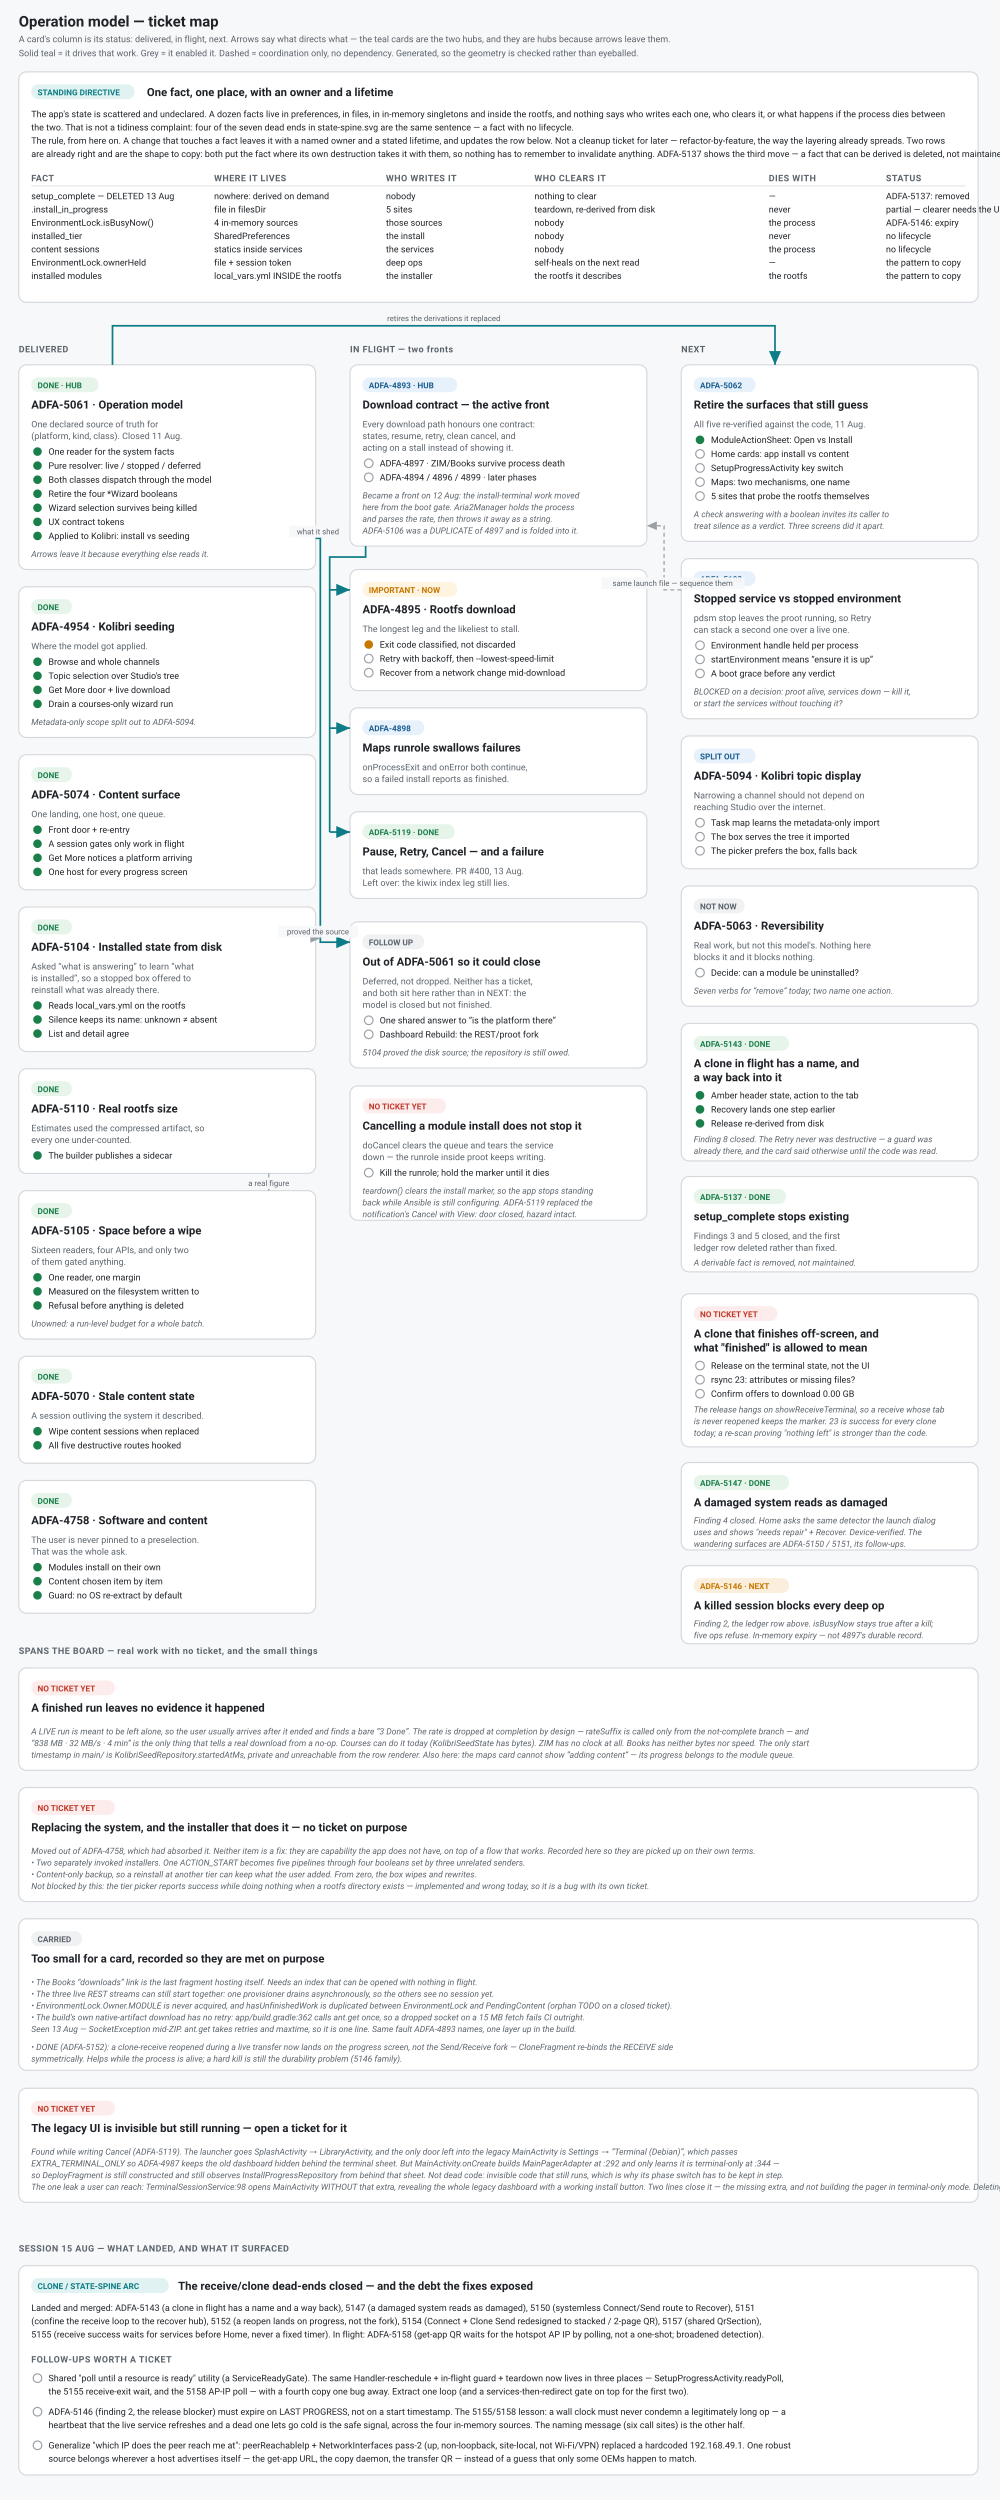
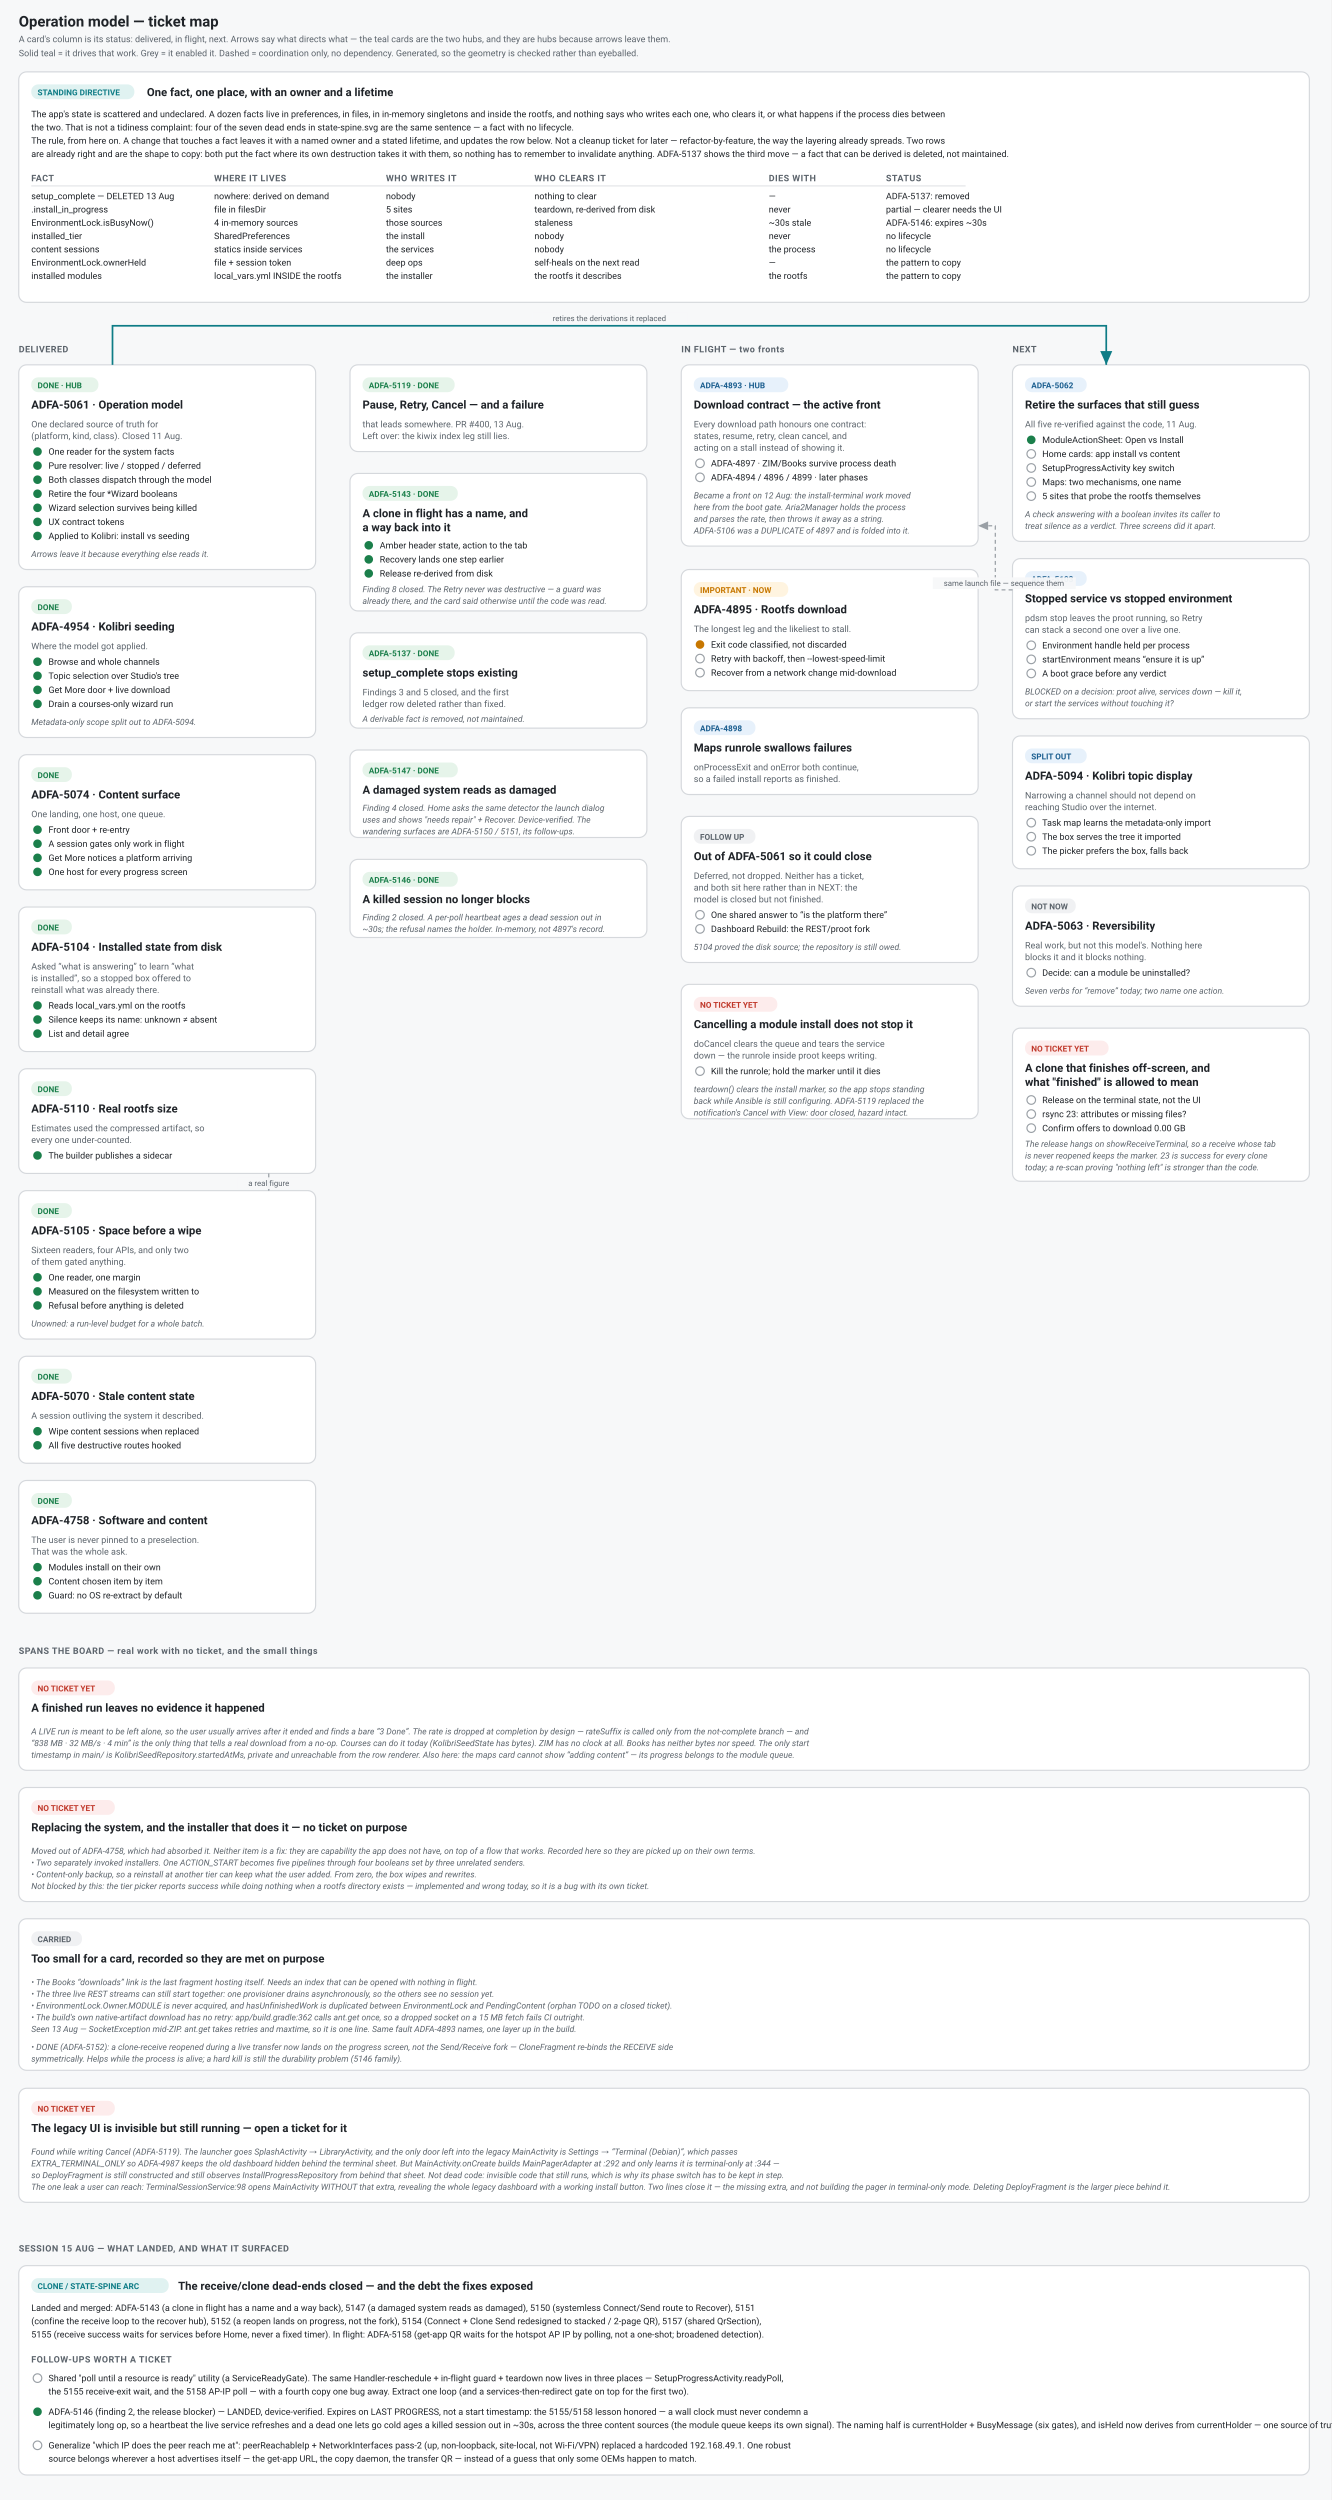
- <svg xmlns="http://www.w3.org/2000/svg" viewBox="0 0 1280 3200" width="1280" height="3200" font-family="Segoe UI, Roboto, Helvetica, Arial, sans-serif">
+ <svg xmlns="http://www.w3.org/2000/svg" viewBox="0 0 1704 3200" width="1704" height="3200" font-family="Segoe UI, Roboto, Helvetica, Arial, sans-serif">
  <style>
  .bg    { fill: #F7F8F9; }
  .card  { fill: #FFFFFF; stroke: #D5D8DC; stroke-width: 1.5; rx: 10; }
  .h1    { font-size: 19px; font-weight: 700; fill: #1F2328; }
  .h2    { font-size: 14.5px; font-weight: 700; fill: #1F2328; }
  .h3    { font-size: 11.5px; font-weight: 700; fill: #5B636B; letter-spacing: .05em; }
  .sub   { font-size: 11.5px; fill: #5B636B; }
  .item  { font-size: 11.5px; fill: #1F2328; }
  .note  { font-size: 11px; fill: #5B636B; font-style: italic; }
  .lnklbl{ font-size: 10px; fill: #5B636B; }
  .lnk    { stroke: #9AA0A6; stroke-width: 1.6; fill: none; }
  .lnk-hi { stroke: #0E7C86; stroke-width: 2.2; fill: none; }
  .lnk-dash { stroke: #9AA0A6; stroke-width: 1.6; fill: none; stroke-dasharray: 5 4; }
  .s-done { fill: #1B7F4B; stroke: none; }
  .s-doing{ fill: #C77700; stroke: none; }
  .s-todo { fill: #FFFFFF; stroke: #9AA0A6; stroke-width: 1.5; }
  .chip   { rx: 9; }
  .chiptx { font-size: 10.5px; font-weight: 700; }
</style>
  <defs>
    <marker id="a" markerWidth="9" markerHeight="9" refX="8" refY="4.5" orient="auto">
      <path d="M0,1 L8,4.5 L0,8 Z" fill="#9AA0A6" />
    </marker>
    <marker id="ahi" markerWidth="9" markerHeight="9" refX="8" refY="4.5" orient="auto">
      <path d="M0,1 L8,4.5 L0,8 Z" fill="#0E7C86" />
    </marker>
  </defs>
-   <rect class="bg" x="0" y="0" width="1280" height="3200" />
+   <rect class="bg" x="0" y="0" width="1704" height="3200" />
  <text class="h1" x="24" y="34">Operation model — ticket map</text>
  <text class="sub" x="24" y="54">A card's column is its status: delivered, in flight, next. Arrows say what directs what — the teal cards are the two hubs, and they are hubs because arrows leave them.</text>
  <text class="sub" x="24" y="72">Solid teal = it drives that work. Grey = it enabled it. Dashed = coordination only, no dependency. Generated, so the geometry is checked rather than eyeballed.</text>
-   <rect class="card" x="24" y="92" width="1228" height="295" stroke="#0E7C86" stroke-width="3" />
+   <rect class="card" x="24" y="92" width="1652" height="295" stroke="#0E7C86" stroke-width="3" />
  <rect class="chip" x="40" y="108" width="132" height="19" fill="#E0F2F1" stroke="none" />
  <text class="chiptx" x="48" y="122" fill="#0E7C86">STANDING DIRECTIVE</text>
  <text class="h2" x="188" y="123">One fact, one place, with an owner and a lifetime</text>
  <text class="item" x="40" y="150">The app's state is scattered and undeclared. A dozen facts live in preferences, in files, in in-memory singletons and inside the rootfs, and nothing says who writes each one, who clears it, or what happens if the process dies between</text>
  <text class="item" x="40" y="167">the two. That is not a tidiness complaint: four of the seven dead ends in state-spine.svg are the same sentence — a fact with no lifecycle.</text>
  <text class="item" x="40" y="184">The rule, from here on. A change that touches a fact leaves it with a named owner and a stated lifetime, and updates the row below. Not a cleanup ticket for later — refactor-by-feature, the way the layering already spreads. Two rows</text>
  <text class="item" x="40" y="201">are already right and are the shape to copy: both put the fact where its own destruction takes it with them, so nothing has to remember to invalidate anything. ADFA-5137 shows the third move — a fact that can be derived is deleted, not maintained.</text>
  <text class="h3" x="40" y="232">FACT</text>
  <text class="h3" x="274" y="232">WHERE IT LIVES</text>
  <text class="h3" x="494" y="232">WHO WRITES IT</text>
  <text class="h3" x="684" y="232">WHO CLEARS IT</text>
  <text class="h3" x="984" y="232">DIES WITH</text>
  <text class="h3" x="1134" y="232">STATUS</text>
  <line x1="40" y1="238" x2="1236" y2="238" stroke="#D5D8DC" />
  <text class="item" x="40" y="255">setup_complete — DELETED 13 Aug</text>
  <text class="item" x="274" y="255">nowhere: derived on demand</text>
  <text class="item" x="494" y="255">nobody</text>
  <text class="item" x="684" y="255">nothing to clear</text>
  <text class="item" x="984" y="255">—</text>
  <text class="item" x="1134" y="255" fill="#1B7F4B">ADFA-5137: removed</text>
  <text class="item" x="40" y="272">.install_in_progress</text>
  <text class="item" x="274" y="272">file in filesDir</text>
  <text class="item" x="494" y="272">5 sites</text>
  <text class="item" x="684" y="272">teardown, re-derived from disk</text>
  <text class="item" x="984" y="272">never</text>
  <text class="item" x="1134" y="272" fill="#C77700">partial — clearer needs the UI</text>
  <text class="item" x="40" y="289">EnvironmentLock.isBusyNow()</text>
  <text class="item" x="274" y="289">4 in-memory sources</text>
  <text class="item" x="494" y="289">those sources</text>
-   <text class="item" x="684" y="289">nobody</text>
-   <text class="item" x="984" y="289">the process</text>
-   <text class="item" x="1134" y="289" fill="#C77700">ADFA-5146: expiry</text>
+   <text class="item" x="684" y="289">staleness</text>
+   <text class="item" x="984" y="289">~30s stale</text>
+   <text class="item" x="1134" y="289" fill="#1B7F4B">ADFA-5146: expires ~30s</text>
  <text class="item" x="40" y="306">installed_tier</text>
  <text class="item" x="274" y="306">SharedPreferences</text>
  <text class="item" x="494" y="306">the install</text>
  <text class="item" x="684" y="306">nobody</text>
  <text class="item" x="984" y="306">never</text>
  <text class="item" x="1134" y="306" fill="#C0392B">no lifecycle</text>
  <text class="item" x="40" y="323">content sessions</text>
  <text class="item" x="274" y="323">statics inside services</text>
  <text class="item" x="494" y="323">the services</text>
  <text class="item" x="684" y="323">nobody</text>
  <text class="item" x="984" y="323">the process</text>
  <text class="item" x="1134" y="323" fill="#C0392B">no lifecycle</text>
  <text class="item" x="40" y="340">EnvironmentLock.ownerHeld</text>
  <text class="item" x="274" y="340">file + session token</text>
  <text class="item" x="494" y="340">deep ops</text>
  <text class="item" x="684" y="340">self-heals on the next read</text>
  <text class="item" x="984" y="340">—</text>
  <text class="item" x="1134" y="340" fill="#1B7F4B">the pattern to copy</text>
  <text class="item" x="40" y="357">installed modules</text>
  <text class="item" x="274" y="357">local_vars.yml INSIDE the rootfs</text>
  <text class="item" x="494" y="357">the installer</text>
  <text class="item" x="684" y="357">the rootfs it describes</text>
  <text class="item" x="984" y="357">the rootfs</text>
  <text class="item" x="1134" y="357" fill="#1B7F4B">the pattern to copy</text>
  <text class="h3" x="24" y="451">DELIVERED</text>
-   <text class="h3" x="448" y="451">IN FLIGHT — two fronts</text>
-   <text class="h3" x="872" y="451">NEXT</text>
+   <text class="h3" x="872" y="451">IN FLIGHT — two fronts</text>
+   <text class="h3" x="1296" y="451">NEXT</text>
  <rect class="card" x="24" y="467" width="380" height="262" stroke="#0E7C86" stroke-width="2.5" />
  <rect class="chip" x="40" y="483" width="86" height="19" fill="#E6F4EA" stroke="none" />
  <text class="chiptx" x="48" y="497" fill="#1B7F4B">DONE · HUB</text>
  <text class="h2" x="40" y="523">ADFA-5061 · Operation model</text>
  <text class="sub" x="40" y="547">One declared source of truth for</text>
  <text class="sub" x="40" y="562">(platform, kind, class). Closed 11 Aug.</text>
  <circle class="s-done" cx="48" cy="578" r="5.5" />
  <text class="item" x="62" y="582">One reader for the system facts</text>
  <circle class="s-done" cx="48" cy="596" r="5.5" />
  <text class="item" x="62" y="600">Pure resolver: live / stopped / deferred</text>
  <circle class="s-done" cx="48" cy="614" r="5.5" />
  <text class="item" x="62" y="618">Both classes dispatch through the model</text>
  <circle class="s-done" cx="48" cy="632" r="5.5" />
  <text class="item" x="62" y="636">Retire the four *Wizard booleans</text>
  <circle class="s-done" cx="48" cy="650" r="5.5" />
  <text class="item" x="62" y="654">Wizard selection survives being killed</text>
  <circle class="s-done" cx="48" cy="668" r="5.5" />
  <text class="item" x="62" y="672">UX contract tokens</text>
  <circle class="s-done" cx="48" cy="686" r="5.5" />
  <text class="item" x="62" y="690">Applied to Kolibri: install vs seeding</text>
  <text class="note" x="40" y="713">Arrows leave it because everything else reads it.</text>
  <rect class="card" x="24" y="751" width="380" height="193" />
  <rect class="chip" x="40" y="767" width="52" height="19" fill="#E6F4EA" stroke="none" />
  <text class="chiptx" x="48" y="781" fill="#1B7F4B">DONE</text>
  <text class="h2" x="40" y="807">ADFA-4954 · Kolibri seeding</text>
  <text class="sub" x="40" y="831">Where the model got applied.</text>
  <circle class="s-done" cx="48" cy="847" r="5.5" />
  <text class="item" x="62" y="851">Browse and whole channels</text>
  <circle class="s-done" cx="48" cy="865" r="5.5" />
  <text class="item" x="62" y="869">Topic selection over Studio's tree</text>
  <circle class="s-done" cx="48" cy="883" r="5.5" />
  <text class="item" x="62" y="887">Get More door + live download</text>
  <circle class="s-done" cx="48" cy="901" r="5.5" />
  <text class="item" x="62" y="905">Drain a courses-only wizard run</text>
  <text class="note" x="40" y="928">Metadata-only scope split out to ADFA-5094.</text>
  <rect class="card" x="24" y="966" width="380" height="173" />
  <rect class="chip" x="40" y="982" width="52" height="19" fill="#E6F4EA" stroke="none" />
  <text class="chiptx" x="48" y="996" fill="#1B7F4B">DONE</text>
  <text class="h2" x="40" y="1022">ADFA-5074 · Content surface</text>
  <text class="sub" x="40" y="1046">One landing, one host, one queue.</text>
  <circle class="s-done" cx="48" cy="1062" r="5.5" />
  <text class="item" x="62" y="1066">Front door + re-entry</text>
  <circle class="s-done" cx="48" cy="1080" r="5.5" />
  <text class="item" x="62" y="1084">A session gates only work in flight</text>
  <circle class="s-done" cx="48" cy="1098" r="5.5" />
  <text class="item" x="62" y="1102">Get More notices a platform arriving</text>
  <circle class="s-done" cx="48" cy="1116" r="5.5" />
  <text class="item" x="62" y="1120">One host for every progress screen</text>
  <rect class="card" x="24" y="1161" width="380" height="185" />
  <rect class="chip" x="40" y="1177" width="52" height="19" fill="#E6F4EA" stroke="none" />
  <text class="chiptx" x="48" y="1191" fill="#1B7F4B">DONE</text>
  <text class="h2" x="40" y="1217">ADFA-5104 · Installed state from disk</text>
  <text class="sub" x="40" y="1241">Asked “what is answering” to learn “what</text>
  <text class="sub" x="40" y="1256">is installed”, so a stopped box offered to</text>
  <text class="sub" x="40" y="1271">reinstall what was already there.</text>
  <circle class="s-done" cx="48" cy="1287" r="5.5" />
  <text class="item" x="62" y="1291">Reads local_vars.yml on the rootfs</text>
  <circle class="s-done" cx="48" cy="1305" r="5.5" />
  <text class="item" x="62" y="1309">Silence keeps its name: unknown ≠ absent</text>
  <circle class="s-done" cx="48" cy="1323" r="5.5" />
  <text class="item" x="62" y="1327">List and detail agree</text>
  <rect class="card" x="24" y="1368" width="380" height="134" />
  <rect class="chip" x="40" y="1384" width="52" height="19" fill="#E6F4EA" stroke="none" />
  <text class="chiptx" x="48" y="1398" fill="#1B7F4B">DONE</text>
  <text class="h2" x="40" y="1424">ADFA-5110 · Real rootfs size</text>
  <text class="sub" x="40" y="1448">Estimates used the compressed artifact, so</text>
  <text class="sub" x="40" y="1463">every one under-counted.</text>
  <circle class="s-done" cx="48" cy="1479" r="5.5" />
  <text class="item" x="62" y="1483">The builder publishes a sidecar</text>
  <rect class="card" x="24" y="1524" width="380" height="190" />
  <rect class="chip" x="40" y="1540" width="52" height="19" fill="#E6F4EA" stroke="none" />
  <text class="chiptx" x="48" y="1554" fill="#1B7F4B">DONE</text>
  <text class="h2" x="40" y="1580">ADFA-5105 · Space before a wipe</text>
  <text class="sub" x="40" y="1604">Sixteen readers, four APIs, and only two</text>
  <text class="sub" x="40" y="1619">of them gated anything.</text>
  <circle class="s-done" cx="48" cy="1635" r="5.5" />
  <text class="item" x="62" y="1639">One reader, one margin</text>
  <circle class="s-done" cx="48" cy="1653" r="5.5" />
  <text class="item" x="62" y="1657">Measured on the filesystem written to</text>
  <circle class="s-done" cx="48" cy="1671" r="5.5" />
  <text class="item" x="62" y="1675">Refusal before anything is deleted</text>
  <text class="note" x="40" y="1698">Unowned: a run-level budget for a whole batch.</text>
  <rect class="card" x="24" y="1736" width="380" height="137" />
  <rect class="chip" x="40" y="1752" width="52" height="19" fill="#E6F4EA" stroke="none" />
  <text class="chiptx" x="48" y="1766" fill="#1B7F4B">DONE</text>
  <text class="h2" x="40" y="1792">ADFA-5070 · Stale content state</text>
  <text class="sub" x="40" y="1816">A session outliving the system it described.</text>
  <circle class="s-done" cx="48" cy="1832" r="5.5" />
  <text class="item" x="62" y="1836">Wipe content sessions when replaced</text>
  <circle class="s-done" cx="48" cy="1850" r="5.5" />
  <text class="item" x="62" y="1854">All five destructive routes hooked</text>
  <rect class="card" x="24" y="1895" width="380" height="170" />
  <rect class="chip" x="40" y="1911" width="52" height="19" fill="#E6F4EA" stroke="none" />
  <text class="chiptx" x="48" y="1925" fill="#1B7F4B">DONE</text>
  <text class="h2" x="40" y="1951">ADFA-4758 · Software and content</text>
  <text class="sub" x="40" y="1975">The user is never pinned to a preselection.</text>
  <text class="sub" x="40" y="1990">That was the whole ask.</text>
  <circle class="s-done" cx="48" cy="2006" r="5.5" />
  <text class="item" x="62" y="2010">Modules install on their own</text>
  <circle class="s-done" cx="48" cy="2024" r="5.5" />
  <text class="item" x="62" y="2028">Content chosen item by item</text>
  <circle class="s-done" cx="48" cy="2042" r="5.5" />
  <text class="item" x="62" y="2046">Guard: no OS re-extract by default</text>
-   <rect class="card" x="448" y="467" width="380" height="232" stroke="#0E7C86" stroke-width="2.5" />
-   <rect class="chip" x="464" y="483" width="121" height="19" fill="#E7F1FB" stroke="none" />
-   <text class="chiptx" x="472" y="497" fill="#1B5E8F">ADFA-4893 · HUB</text>
-   <text class="h2" x="464" y="523">Download contract — the active front</text>
-   <text class="sub" x="464" y="547">Every download path honours one contract:</text>
-   <text class="sub" x="464" y="562">states, resume, retry, clean cancel, and</text>
-   <text class="sub" x="464" y="577">acting on a stall instead of showing it.</text>
-   <circle class="s-todo" cx="472" cy="593" r="5.5" />
-   <text class="item" x="486" y="597">ADFA-4897 · ZIM/Books survive process death</text>
-   <circle class="s-todo" cx="472" cy="611" r="5.5" />
-   <text class="item" x="486" y="615">ADFA-4894 / 4896 / 4899 · later phases</text>
-   <text class="note" x="464" y="638">Became a front on 12 Aug: the install-terminal work moved</text>
-   <text class="note" x="464" y="653">here from the boot gate. Aria2Manager holds the process</text>
-   <text class="note" x="464" y="668">and parses the rate, then throws it away as a string.</text>
-   <text class="note" x="464" y="683">ADFA-5106 was a DUPLICATE of 4897 and is folded into it.</text>
-   <rect class="card" x="448" y="729" width="380" height="155" stroke="#C77700" stroke-width="2" />
-   <rect class="chip" x="464" y="745" width="121" height="19" fill="#FFF4E0" stroke="none" />
-   <text class="chiptx" x="472" y="759" fill="#C77700">IMPORTANT · NOW</text>
-   <text class="h2" x="464" y="785">ADFA-4895 · Rootfs download</text>
-   <text class="sub" x="464" y="809">The longest leg and the likeliest to stall.</text>
-   <circle class="s-doing" cx="472" cy="825" r="5.5" />
-   <text class="item" x="486" y="829">Exit code classified, not discarded</text>
-   <circle class="s-todo" cx="472" cy="843" r="5.5" />
-   <text class="item" x="486" y="847">Retry with backoff, then --lowest-speed-limit</text>
-   <circle class="s-todo" cx="472" cy="861" r="5.5" />
-   <text class="item" x="486" y="865">Recover from a network change mid-download</text>
-   <rect class="card" x="448" y="906" width="380" height="111" />
-   <rect class="chip" x="464" y="922" width="79" height="19" fill="#E7F1FB" stroke="none" />
-   <text class="chiptx" x="472" y="936" fill="#1B5E8F">ADFA-4898</text>
-   <text class="h2" x="464" y="962">Maps runrole swallows failures</text>
-   <text class="sub" x="464" y="986">onProcessExit and onError both continue,</text>
-   <text class="sub" x="464" y="1001">so a failed install reports as finished.</text>
-   <rect class="card" x="448" y="1039" width="380" height="111" stroke="#1B7F4B" stroke-width="2" />
-   <rect class="chip" x="464" y="1055" width="118" height="19" fill="#E6F4EA" stroke="none" />
-   <text class="chiptx" x="472" y="1069" fill="#1B7F4B">ADFA-5119 · DONE</text>
-   <text class="h2" x="464" y="1095">Pause, Retry, Cancel — and a failure</text>
-   <text class="sub" x="464" y="1119">that leads somewhere. PR #400, 13 Aug.</text>
-   <text class="sub" x="464" y="1134">Left over: the kiwix index leg still lies.</text>
-   <rect class="card" x="448" y="1180" width="380" height="187" />
-   <rect class="chip" x="464" y="1196" width="79" height="19" fill="#F0F1F3" stroke="none" />
-   <text class="chiptx" x="472" y="1210" fill="#5B636B">FOLLOW UP</text>
-   <text class="h2" x="464" y="1236">Out of ADFA-5061 so it could close</text>
-   <text class="sub" x="464" y="1260">Deferred, not dropped. Neither has a ticket,</text>
-   <text class="sub" x="464" y="1275">and both sit here rather than in NEXT: the</text>
-   <text class="sub" x="464" y="1290">model is closed but not finished.</text>
-   <circle class="s-todo" cx="472" cy="1306" r="5.5" />
-   <text class="item" x="486" y="1310">One shared answer to “is the platform there”</text>
-   <circle class="s-todo" cx="472" cy="1324" r="5.5" />
-   <text class="item" x="486" y="1328">Dashboard Rebuild: the REST/proot fork</text>
-   <text class="note" x="464" y="1351">5104 proved the disk source; the repository is still owed.</text>
-   <rect class="card" x="872" y="467" width="380" height="226" />
-   <rect class="chip" x="888" y="483" width="79" height="19" fill="#E7F1FB" stroke="none" />
-   <text class="chiptx" x="896" y="497" fill="#1B5E8F">ADFA-5062</text>
-   <text class="h2" x="888" y="523">Retire the surfaces that still guess</text>
-   <text class="sub" x="888" y="547">All five re-verified against the code, 11 Aug.</text>
-   <circle class="s-done" cx="896" cy="563" r="5.5" />
-   <text class="item" x="910" y="567">ModuleActionSheet: Open vs Install</text>
-   <circle class="s-todo" cx="896" cy="581" r="5.5" />
-   <text class="item" x="910" y="585">Home cards: app install vs content</text>
-   <circle class="s-todo" cx="896" cy="599" r="5.5" />
-   <text class="item" x="910" y="603">SetupProgressActivity key switch</text>
-   <circle class="s-todo" cx="896" cy="617" r="5.5" />
-   <text class="item" x="910" y="621">Maps: two mechanisms, one name</text>
-   <circle class="s-todo" cx="896" cy="635" r="5.5" />
-   <text class="item" x="910" y="639">5 sites that probe the rootfs themselves</text>
-   <text class="note" x="888" y="662">A check answering with a boolean invites its caller to</text>
-   <text class="note" x="888" y="677">treat silence as a verdict. Three screens did it apart.</text>
-   <rect class="card" x="872" y="715" width="380" height="205" />
-   <rect class="chip" x="888" y="731" width="79" height="19" fill="#E7F1FB" stroke="none" />
-   <text class="chiptx" x="896" y="745" fill="#1B5E8F">ADFA-5103</text>
-   <text class="h2" x="888" y="771">Stopped service vs stopped environment</text>
-   <text class="sub" x="888" y="795">pdsm stop leaves the proot running, so Retry</text>
-   <text class="sub" x="888" y="810">can stack a second one over a live one.</text>
-   <circle class="s-todo" cx="896" cy="826" r="5.5" />
-   <text class="item" x="910" y="830">Environment handle held per process</text>
-   <circle class="s-todo" cx="896" cy="844" r="5.5" />
-   <text class="item" x="910" y="848">startEnvironment means “ensure it is up”</text>
-   <circle class="s-todo" cx="896" cy="862" r="5.5" />
-   <text class="item" x="910" y="866">A boot grace before any verdict</text>
-   <text class="note" x="888" y="889">BLOCKED on a decision: proot alive, services down — kill it,</text>
-   <text class="note" x="888" y="904">or start the services without touching it?</text>
-   <rect class="card" x="872" y="942" width="380" height="170" />
-   <rect class="chip" x="888" y="958" width="79" height="19" fill="#E7F1FB" stroke="none" />
-   <text class="chiptx" x="896" y="972" fill="#1B5E8F">SPLIT OUT</text>
-   <text class="h2" x="888" y="998">ADFA-5094 · Kolibri topic display</text>
-   <text class="sub" x="888" y="1022">Narrowing a channel should not depend on</text>
-   <text class="sub" x="888" y="1037">reaching Studio over the internet.</text>
-   <circle class="s-todo" cx="896" cy="1053" r="5.5" />
-   <text class="item" x="910" y="1057">Task map learns the metadata-only import</text>
-   <circle class="s-todo" cx="896" cy="1071" r="5.5" />
-   <text class="item" x="910" y="1075">The box serves the tree it imported</text>
-   <circle class="s-todo" cx="896" cy="1089" r="5.5" />
-   <text class="item" x="910" y="1093">The picker prefers the box, falls back</text>
-   <rect class="card" x="872" y="1134" width="380" height="154" />
-   <rect class="chip" x="888" y="1150" width="65" height="19" fill="#F0F1F3" stroke="none" />
-   <text class="chiptx" x="896" y="1164" fill="#5B636B">NOT NOW</text>
-   <text class="h2" x="888" y="1190">ADFA-5063 · Reversibility</text>
-   <text class="sub" x="888" y="1214">Real work, but not this model's. Nothing here</text>
-   <text class="sub" x="888" y="1229">blocks it and it blocks nothing.</text>
-   <circle class="s-todo" cx="896" cy="1245" r="5.5" />
-   <text class="item" x="910" y="1249">Decide: can a module be uninstalled?</text>
-   <text class="note" x="888" y="1272">Seven verbs for “remove” today; two name one action.</text>
-   <rect class="card" x="448" y="1390" width="380" height="172" stroke="#C0392B" stroke-width="2" />
-   <rect class="chip" x="464" y="1406" width="107" height="19" fill="#FDECEC" stroke="none" />
-   <text class="chiptx" x="472" y="1420" fill="#C0392B">NO TICKET YET</text>
-   <text class="h2" x="464" y="1446">Cancelling a module install does not stop it</text>
-   <text class="sub" x="464" y="1470">doCancel clears the queue and tears the service</text>
-   <text class="sub" x="464" y="1485">down — the runrole inside proot keeps writing.</text>
-   <circle class="s-todo" cx="472" cy="1501" r="5.5" />
-   <text class="item" x="486" y="1505">Kill the runrole; hold the marker until it dies</text>
-   <text class="note" x="464" y="1528">teardown() clears the install marker, so the app stops standing</text>
-   <text class="note" x="464" y="1543">back while Ansible is still configuring. ADFA-5119 replaced the</text>
-   <text class="note" x="464" y="1558">notification's Cancel with View: door closed, hazard intact.</text>
-   <rect class="card" x="872" y="1310" width="380" height="176" stroke="#1B7F4B" stroke-width="2" />
-   <rect class="chip" x="888" y="1326" width="122" height="19" fill="#E6F4EA" stroke="none" />
-   <text class="chiptx" x="896" y="1340" fill="#1B7F4B">ADFA-5143 · DONE</text>
-   <text class="h2" x="888" y="1366">A clone in flight has a name, and</text>
-   <text class="h2" x="888" y="1384">a way back into it</text>
-   <circle class="s-done" cx="896" cy="1402" r="5.5" />
-   <text class="item" x="910" y="1406">Amber header state, action to the tab</text>
-   <circle class="s-done" cx="896" cy="1420" r="5.5" />
-   <text class="item" x="910" y="1424">Recovery lands one step earlier</text>
-   <circle class="s-done" cx="896" cy="1438" r="5.5" />
-   <text class="item" x="910" y="1442">Release re-derived from disk</text>
-   <text class="note" x="888" y="1462">Finding 8 closed. The Retry never was destructive — a guard was</text>
-   <text class="note" x="888" y="1477">already there, and the card said otherwise until the code was read.</text>
-   <rect class="card" x="872" y="1506" width="380" height="122" stroke="#1B7F4B" stroke-width="2" />
-   <rect class="chip" x="888" y="1522" width="118" height="19" fill="#E6F4EA" stroke="none" />
-   <text class="chiptx" x="896" y="1536" fill="#1B7F4B">ADFA-5137 · DONE</text>
-   <text class="h2" x="888" y="1562">setup_complete stops existing</text>
-   <text class="sub" x="888" y="1586">Findings 3 and 5 closed, and the first</text>
-   <text class="sub" x="888" y="1601">ledger row deleted rather than fixed.</text>
-   <text class="note" x="888" y="1620">A derivable fact is removed, not maintained.</text>
-   <rect class="card" x="872" y="1656" width="380" height="196" stroke="#C0392B" stroke-width="2" />
-   <rect class="chip" x="888" y="1672" width="107" height="19" fill="#FDECEC" stroke="none" />
-   <text class="chiptx" x="896" y="1686" fill="#C0392B">NO TICKET YET</text>
-   <text class="h2" x="888" y="1712">A clone that finishes off-screen, and</text>
-   <text class="h2" x="888" y="1730">what "finished" is allowed to mean</text>
-   <circle class="s-todo" cx="896" cy="1748" r="5.5" />
-   <text class="item" x="910" y="1752">Release on the terminal state, not the UI</text>
-   <circle class="s-todo" cx="896" cy="1766" r="5.5" />
-   <text class="item" x="910" y="1770">rsync 23: attributes or missing files?</text>
-   <circle class="s-todo" cx="896" cy="1784" r="5.5" />
-   <text class="item" x="910" y="1788">Confirm offers to download 0.00 GB</text>
-   <text class="note" x="888" y="1808">The release hangs on showReceiveTerminal, so a receive whose tab</text>
-   <text class="note" x="888" y="1823">is never reopened keeps the marker. 23 is success for every clone</text>
-   <text class="note" x="888" y="1838">today; a re-scan proving "nothing left" is stronger than the code.</text>
-   <rect class="card" x="872" y="1872" width="380" height="112" stroke="#1B7F4B" stroke-width="2" />
-   <rect class="chip" x="888" y="1888" width="122" height="19" fill="#E6F4EA" stroke="none" />
-   <text class="chiptx" x="896" y="1902" fill="#1B7F4B">ADFA-5147 · DONE</text>
-   <text class="h2" x="888" y="1928">A damaged system reads as damaged</text>
-   <text class="note" x="888" y="1950">Finding 4 closed. Home asks the same detector the launch dialog</text>
-   <text class="note" x="888" y="1965">uses and shows "needs repair" + Recover. Device-verified. The</text>
-   <text class="note" x="888" y="1980">wandering surfaces are ADFA-5150 / 5151, its follow-ups.</text>
-   <rect class="card" x="872" y="2004" width="380" height="100" stroke="#C77700" stroke-width="2" />
-   <rect class="chip" x="888" y="2020" width="122" height="19" fill="#FBEEDC" stroke="none" />
-   <text class="chiptx" x="896" y="2034" fill="#C77700">ADFA-5146 · NEXT</text>
-   <text class="h2" x="888" y="2060">A killed session blocks every deep op</text>
-   <text class="note" x="888" y="2082">Finding 2, the ledger row above. isBusyNow stays true after a kill;</text>
-   <text class="note" x="888" y="2097">five ops refuse. In-memory expiry — not 4897's durable record.</text>
+   <g transform="translate(424,0)">
+     <rect class="card" x="448" y="467" width="380" height="232" stroke="#0E7C86" stroke-width="2.5" />
+     <rect class="chip" x="464" y="483" width="121" height="19" fill="#E7F1FB" stroke="none" />
+     <text class="chiptx" x="472" y="497" fill="#1B5E8F">ADFA-4893 · HUB</text>
+     <text class="h2" x="464" y="523">Download contract — the active front</text>
+     <text class="sub" x="464" y="547">Every download path honours one contract:</text>
+     <text class="sub" x="464" y="562">states, resume, retry, clean cancel, and</text>
+     <text class="sub" x="464" y="577">acting on a stall instead of showing it.</text>
+     <circle class="s-todo" cx="472" cy="593" r="5.5" />
+     <text class="item" x="486" y="597">ADFA-4897 · ZIM/Books survive process death</text>
+     <circle class="s-todo" cx="472" cy="611" r="5.5" />
+     <text class="item" x="486" y="615">ADFA-4894 / 4896 / 4899 · later phases</text>
+     <text class="note" x="464" y="638">Became a front on 12 Aug: the install-terminal work moved</text>
+     <text class="note" x="464" y="653">here from the boot gate. Aria2Manager holds the process</text>
+     <text class="note" x="464" y="668">and parses the rate, then throws it away as a string.</text>
+     <text class="note" x="464" y="683">ADFA-5106 was a DUPLICATE of 4897 and is folded into it.</text>
+   </g>
+   <g transform="translate(424,0)">
+     <rect class="card" x="448" y="729" width="380" height="155" stroke="#C77700" stroke-width="2" />
+     <rect class="chip" x="464" y="745" width="121" height="19" fill="#FFF4E0" stroke="none" />
+     <text class="chiptx" x="472" y="759" fill="#C77700">IMPORTANT · NOW</text>
+     <text class="h2" x="464" y="785">ADFA-4895 · Rootfs download</text>
+     <text class="sub" x="464" y="809">The longest leg and the likeliest to stall.</text>
+     <circle class="s-doing" cx="472" cy="825" r="5.5" />
+     <text class="item" x="486" y="829">Exit code classified, not discarded</text>
+     <circle class="s-todo" cx="472" cy="843" r="5.5" />
+     <text class="item" x="486" y="847">Retry with backoff, then --lowest-speed-limit</text>
+     <circle class="s-todo" cx="472" cy="861" r="5.5" />
+     <text class="item" x="486" y="865">Recover from a network change mid-download</text>
+   </g>
+   <g transform="translate(424,0)">
+     <rect class="card" x="448" y="906" width="380" height="111" />
+     <rect class="chip" x="464" y="922" width="79" height="19" fill="#E7F1FB" stroke="none" />
+     <text class="chiptx" x="472" y="936" fill="#1B5E8F">ADFA-4898</text>
+     <text class="h2" x="464" y="962">Maps runrole swallows failures</text>
+     <text class="sub" x="464" y="986">onProcessExit and onError both continue,</text>
+     <text class="sub" x="464" y="1001">so a failed install reports as finished.</text>
+   </g>
+   <g transform="translate(0,-572)">
+     <rect class="card" x="448" y="1039" width="380" height="111" stroke="#1B7F4B" stroke-width="2" />
+     <rect class="chip" x="464" y="1055" width="118" height="19" fill="#E6F4EA" stroke="none" />
+     <text class="chiptx" x="472" y="1069" fill="#1B7F4B">ADFA-5119 · DONE</text>
+     <text class="h2" x="464" y="1095">Pause, Retry, Cancel — and a failure</text>
+     <text class="sub" x="464" y="1119">that leads somewhere. PR #400, 13 Aug.</text>
+     <text class="sub" x="464" y="1134">Left over: the kiwix index leg still lies.</text>
+   </g>
+   <g transform="translate(424,-135)">
+     <rect class="card" x="448" y="1180" width="380" height="187" />
+     <rect class="chip" x="464" y="1196" width="79" height="19" fill="#F0F1F3" stroke="none" />
+     <text class="chiptx" x="472" y="1210" fill="#5B636B">FOLLOW UP</text>
+     <text class="h2" x="464" y="1236">Out of ADFA-5061 so it could close</text>
+     <text class="sub" x="464" y="1260">Deferred, not dropped. Neither has a ticket,</text>
+     <text class="sub" x="464" y="1275">and both sit here rather than in NEXT: the</text>
+     <text class="sub" x="464" y="1290">model is closed but not finished.</text>
+     <circle class="s-todo" cx="472" cy="1306" r="5.5" />
+     <text class="item" x="486" y="1310">One shared answer to “is the platform there”</text>
+     <circle class="s-todo" cx="472" cy="1324" r="5.5" />
+     <text class="item" x="486" y="1328">Dashboard Rebuild: the REST/proot fork</text>
+     <text class="note" x="464" y="1351">5104 proved the disk source; the repository is still owed.</text>
+   </g>
+   <g transform="translate(424,0)">
+     <rect class="card" x="872" y="467" width="380" height="226" />
+     <rect class="chip" x="888" y="483" width="79" height="19" fill="#E7F1FB" stroke="none" />
+     <text class="chiptx" x="896" y="497" fill="#1B5E8F">ADFA-5062</text>
+     <text class="h2" x="888" y="523">Retire the surfaces that still guess</text>
+     <text class="sub" x="888" y="547">All five re-verified against the code, 11 Aug.</text>
+     <circle class="s-done" cx="896" cy="563" r="5.5" />
+     <text class="item" x="910" y="567">ModuleActionSheet: Open vs Install</text>
+     <circle class="s-todo" cx="896" cy="581" r="5.5" />
+     <text class="item" x="910" y="585">Home cards: app install vs content</text>
+     <circle class="s-todo" cx="896" cy="599" r="5.5" />
+     <text class="item" x="910" y="603">SetupProgressActivity key switch</text>
+     <circle class="s-todo" cx="896" cy="617" r="5.5" />
+     <text class="item" x="910" y="621">Maps: two mechanisms, one name</text>
+     <circle class="s-todo" cx="896" cy="635" r="5.5" />
+     <text class="item" x="910" y="639">5 sites that probe the rootfs themselves</text>
+     <text class="note" x="888" y="662">A check answering with a boolean invites its caller to</text>
+     <text class="note" x="888" y="677">treat silence as a verdict. Three screens did it apart.</text>
+   </g>
+   <g transform="translate(424,0)">
+     <rect class="card" x="872" y="715" width="380" height="205" />
+     <rect class="chip" x="888" y="731" width="79" height="19" fill="#E7F1FB" stroke="none" />
+     <text class="chiptx" x="896" y="745" fill="#1B5E8F">ADFA-5103</text>
+     <text class="h2" x="888" y="771">Stopped service vs stopped environment</text>
+     <text class="sub" x="888" y="795">pdsm stop leaves the proot running, so Retry</text>
+     <text class="sub" x="888" y="810">can stack a second one over a live one.</text>
+     <circle class="s-todo" cx="896" cy="826" r="5.5" />
+     <text class="item" x="910" y="830">Environment handle held per process</text>
+     <circle class="s-todo" cx="896" cy="844" r="5.5" />
+     <text class="item" x="910" y="848">startEnvironment means “ensure it is up”</text>
+     <circle class="s-todo" cx="896" cy="862" r="5.5" />
+     <text class="item" x="910" y="866">A boot grace before any verdict</text>
+     <text class="note" x="888" y="889">BLOCKED on a decision: proot alive, services down — kill it,</text>
+     <text class="note" x="888" y="904">or start the services without touching it?</text>
+   </g>
+   <g transform="translate(424,0)">
+     <rect class="card" x="872" y="942" width="380" height="170" />
+     <rect class="chip" x="888" y="958" width="79" height="19" fill="#E7F1FB" stroke="none" />
+     <text class="chiptx" x="896" y="972" fill="#1B5E8F">SPLIT OUT</text>
+     <text class="h2" x="888" y="998">ADFA-5094 · Kolibri topic display</text>
+     <text class="sub" x="888" y="1022">Narrowing a channel should not depend on</text>
+     <text class="sub" x="888" y="1037">reaching Studio over the internet.</text>
+     <circle class="s-todo" cx="896" cy="1053" r="5.5" />
+     <text class="item" x="910" y="1057">Task map learns the metadata-only import</text>
+     <circle class="s-todo" cx="896" cy="1071" r="5.5" />
+     <text class="item" x="910" y="1075">The box serves the tree it imported</text>
+     <circle class="s-todo" cx="896" cy="1089" r="5.5" />
+     <text class="item" x="910" y="1093">The picker prefers the box, falls back</text>
+   </g>
+   <g transform="translate(424,0)">
+     <rect class="card" x="872" y="1134" width="380" height="154" />
+     <rect class="chip" x="888" y="1150" width="65" height="19" fill="#F0F1F3" stroke="none" />
+     <text class="chiptx" x="896" y="1164" fill="#5B636B">NOT NOW</text>
+     <text class="h2" x="888" y="1190">ADFA-5063 · Reversibility</text>
+     <text class="sub" x="888" y="1214">Real work, but not this model's. Nothing here</text>
+     <text class="sub" x="888" y="1229">blocks it and it blocks nothing.</text>
+     <circle class="s-todo" cx="896" cy="1245" r="5.5" />
+     <text class="item" x="910" y="1249">Decide: can a module be uninstalled?</text>
+     <text class="note" x="888" y="1272">Seven verbs for “remove” today; two name one action.</text>
+   </g>
+   <g transform="translate(424,-130)">
+     <rect class="card" x="448" y="1390" width="380" height="172" stroke="#C0392B" stroke-width="2" />
+     <rect class="chip" x="464" y="1406" width="107" height="19" fill="#FDECEC" stroke="none" />
+     <text class="chiptx" x="472" y="1420" fill="#C0392B">NO TICKET YET</text>
+     <text class="h2" x="464" y="1446">Cancelling a module install does not stop it</text>
+     <text class="sub" x="464" y="1470">doCancel clears the queue and tears the service</text>
+     <text class="sub" x="464" y="1485">down — the runrole inside proot keeps writing.</text>
+     <circle class="s-todo" cx="472" cy="1501" r="5.5" />
+     <text class="item" x="486" y="1505">Kill the runrole; hold the marker until it dies</text>
+     <text class="note" x="464" y="1528">teardown() clears the install marker, so the app stops standing</text>
+     <text class="note" x="464" y="1543">back while Ansible is still configuring. ADFA-5119 replaced the</text>
+     <text class="note" x="464" y="1558">notification's Cancel with View: door closed, hazard intact.</text>
+   </g>
+   <g transform="translate(-424,-704)">
+     <rect class="card" x="872" y="1310" width="380" height="176" stroke="#1B7F4B" stroke-width="2" />
+     <rect class="chip" x="888" y="1326" width="122" height="19" fill="#E6F4EA" stroke="none" />
+     <text class="chiptx" x="896" y="1340" fill="#1B7F4B">ADFA-5143 · DONE</text>
+     <text class="h2" x="888" y="1366">A clone in flight has a name, and</text>
+     <text class="h2" x="888" y="1384">a way back into it</text>
+     <circle class="s-done" cx="896" cy="1402" r="5.5" />
+     <text class="item" x="910" y="1406">Amber header state, action to the tab</text>
+     <circle class="s-done" cx="896" cy="1420" r="5.5" />
+     <text class="item" x="910" y="1424">Recovery lands one step earlier</text>
+     <circle class="s-done" cx="896" cy="1438" r="5.5" />
+     <text class="item" x="910" y="1442">Release re-derived from disk</text>
+     <text class="note" x="888" y="1462">Finding 8 closed. The Retry never was destructive — a guard was</text>
+     <text class="note" x="888" y="1477">already there, and the card said otherwise until the code was read.</text>
+   </g>
+   <g transform="translate(-424,-696)">
+     <rect class="card" x="872" y="1506" width="380" height="122" stroke="#1B7F4B" stroke-width="2" />
+     <rect class="chip" x="888" y="1522" width="118" height="19" fill="#E6F4EA" stroke="none" />
+     <text class="chiptx" x="896" y="1536" fill="#1B7F4B">ADFA-5137 · DONE</text>
+     <text class="h2" x="888" y="1562">setup_complete stops existing</text>
+     <text class="sub" x="888" y="1586">Findings 3 and 5 closed, and the first</text>
+     <text class="sub" x="888" y="1601">ledger row deleted rather than fixed.</text>
+     <text class="note" x="888" y="1620">A derivable fact is removed, not maintained.</text>
+   </g>
+   <g transform="translate(424,-340)">
+     <rect class="card" x="872" y="1656" width="380" height="196" stroke="#C0392B" stroke-width="2" />
+     <rect class="chip" x="888" y="1672" width="107" height="19" fill="#FDECEC" stroke="none" />
+     <text class="chiptx" x="896" y="1686" fill="#C0392B">NO TICKET YET</text>
+     <text class="h2" x="888" y="1712">A clone that finishes off-screen, and</text>
+     <text class="h2" x="888" y="1730">what "finished" is allowed to mean</text>
+     <circle class="s-todo" cx="896" cy="1748" r="5.5" />
+     <text class="item" x="910" y="1752">Release on the terminal state, not the UI</text>
+     <circle class="s-todo" cx="896" cy="1766" r="5.5" />
+     <text class="item" x="910" y="1770">rsync 23: attributes or missing files?</text>
+     <circle class="s-todo" cx="896" cy="1784" r="5.5" />
+     <text class="item" x="910" y="1788">Confirm offers to download 0.00 GB</text>
+     <text class="note" x="888" y="1808">The release hangs on showReceiveTerminal, so a receive whose tab</text>
+     <text class="note" x="888" y="1823">is never reopened keeps the marker. 23 is success for every clone</text>
+     <text class="note" x="888" y="1838">today; a re-scan proving "nothing left" is stronger than the code.</text>
+   </g>
+   <g transform="translate(-424,-912)">
+     <rect class="card" x="872" y="1872" width="380" height="112" stroke="#1B7F4B" stroke-width="2" />
+     <rect class="chip" x="888" y="1888" width="122" height="19" fill="#E6F4EA" stroke="none" />
+     <text class="chiptx" x="896" y="1902" fill="#1B7F4B">ADFA-5147 · DONE</text>
+     <text class="h2" x="888" y="1928">A damaged system reads as damaged</text>
+     <text class="note" x="888" y="1950">Finding 4 closed. Home asks the same detector the launch dialog</text>
+     <text class="note" x="888" y="1965">uses and shows "needs repair" + Recover. Device-verified. The</text>
+     <text class="note" x="888" y="1980">wandering surfaces are ADFA-5150 / 5151, its follow-ups.</text>
+   </g>
+   <g transform="translate(-424,-904)">
+     <rect class="card" x="872" y="2004" width="380" height="100" stroke="#1B7F4B" stroke-width="2" />
+     <rect class="chip" x="888" y="2020" width="122" height="19" fill="#E6F4EA" stroke="none" />
+     <text class="chiptx" x="896" y="2034" fill="#1B7F4B">ADFA-5146 · DONE</text>
+     <text class="h2" x="888" y="2060">A killed session no longer blocks</text>
+     <text class="note" x="888" y="2082">Finding 2 closed. A per-poll heartbeat ages a dead session out in</text>
+     <text class="note" x="888" y="2097">~30s; the refusal names the holder. In-memory, not 4897's record.</text>
+   </g>
  <text class="h3" x="24" y="2117">SPANS THE BOARD — real work with no ticket, and the small things</text>
-   <rect class="card" x="24" y="2135" width="1228" height="131" stroke="#C0392B" stroke-width="2.5" />
+   <rect class="card" x="24" y="2135" width="1652" height="131" stroke="#C0392B" stroke-width="2.5" />
  <rect class="chip" x="40" y="2151" width="107" height="19" fill="#FDECEC" stroke="none" />
  <text class="chiptx" x="48" y="2165" fill="#C0392B">NO TICKET YET</text>
  <text class="h2" x="40" y="2191">A finished run leaves no evidence it happened</text>
  <text class="note" x="40" y="2220">A LIVE run is meant to be left alone, so the user usually arrives after it ended and finds a bare “3 Done”. The rate is dropped at completion by design — rateSuffix is called only from the not-complete branch — and</text>
  <text class="note" x="40" y="2235">“838 MB · 32 MB/s · 4 min” is the only thing that tells a real download from a no-op. Courses can do it today (KolibriSeedState has bytes). ZIM has no clock at all. Books has neither bytes nor speed. The only start</text>
  <text class="note" x="40" y="2250">timestamp in main/ is KolibriSeedRepository.startedAtMs, private and unreachable from the row renderer. Also here: the maps card cannot show “adding content” — its progress belongs to the module queue.</text>
-   <rect class="card" x="24" y="2288" width="1228" height="146" stroke="#C0392B" stroke-width="2.5" />
+   <rect class="card" x="24" y="2288" width="1652" height="146" stroke="#C0392B" stroke-width="2.5" />
  <rect class="chip" x="40" y="2304" width="107" height="19" fill="#FDECEC" stroke="none" />
  <text class="chiptx" x="48" y="2318" fill="#C0392B">NO TICKET YET</text>
  <text class="h2" x="40" y="2344">Replacing the system, and the installer that does it — no ticket on purpose</text>
  <text class="note" x="40" y="2373">Moved out of ADFA-4758, which had absorbed it. Neither item is a fix: they are capability the app does not have, on top of a flow that works. Recorded here so they are picked up on their own terms.</text>
  <text class="note" x="40" y="2388">•  Two separately invoked installers. One ACTION_START becomes five pipelines through four booleans set by three unrelated senders.</text>
  <text class="note" x="40" y="2403">•  Content-only backup, so a reinstall at another tier can keep what the user added. From zero, the box wipes and rewrites.</text>
  <text class="note" x="40" y="2418">Not blocked by this: the tier picker reports success while doing nothing when a rootfs directory exists — implemented and wrong today, so it is a bug with its own ticket.</text>
-   <rect class="card" x="24" y="2456" width="1228" height="194" />
+   <rect class="card" x="24" y="2456" width="1652" height="194" />
  <rect class="chip" x="40" y="2472" width="65" height="19" fill="#F0F1F3" stroke="none" />
  <text class="chiptx" x="48" y="2486" fill="#5B636B">CARRIED</text>
  <text class="h2" x="40" y="2512">Too small for a card, recorded so they are met on purpose</text>
  <text class="note" x="40" y="2541">•  The Books “downloads” link is the last fragment hosting itself. Needs an index that can be opened with nothing in flight.</text>
  <text class="note" x="40" y="2556">•  The three live REST streams can still start together: one provisioner drains asynchronously, so the others see no session yet.</text>
  <text class="note" x="40" y="2571">•  EnvironmentLock.Owner.MODULE is never acquired, and hasUnfinishedWork is duplicated between EnvironmentLock and PendingContent (orphan TODO on a closed ticket).</text>
  <text class="note" x="40" y="2586">•  The build's own native-artifact download has no retry: app/build.gradle:362 calls ant.get once, so a dropped socket on a 15 MB fetch fails CI outright.</text>
  <text class="note" x="40" y="2601">   Seen 13 Aug — SocketException mid-ZIP. ant.get takes retries and maxtime, so it is one line. Same fault ADFA-4893 names, one layer up in the build.</text>
  <text class="note" x="40" y="2624">•  DONE (ADFA-5152): a clone-receive reopened during a live transfer now lands on the progress screen, not the Send/Receive fork — CloneFragment re-binds the RECEIVE side</text>
  <text class="note" x="40" y="2639">   symmetrically. Helps while the process is alive; a hard kill is still the durability problem (5146 family).</text>
-   <path class="lnk-hi" d="M468,699 V713 H422 V1065" />
-   <path class="lnk-hi" d="M422,755 H448" marker-end="url(#ahi)" />
-   <path class="lnk-hi" d="M422,932 H448" marker-end="url(#ahi)" />
-   <path class="lnk-hi" d="M422,1065 H448" marker-end="url(#ahi)" />
-   <path class="lnk-hi" d="M404,689 H410 V1206 H448" marker-end="url(#ahi)" />
-   <rect x="370" y="673" width="75" height="15" fill="#F7F8F9" opacity="0.95" />
-   <text class="lnklbl" x="407" y="684" text-anchor="middle">what it shed</text>
-   <path class="lnk" d="M404,1201 H410" marker-end="url(#a)" />
-   <rect x="356" y="1185" width="102" height="15" fill="#F7F8F9" opacity="0.95" />
-   <text class="lnklbl" x="407" y="1196" text-anchor="middle">proved the source</text>
  <path class="lnk" d="M344,1502 V1524" marker-end="url(#a)" />
  <rect x="304" y="1507" width="80" height="15" fill="#F7F8F9" opacity="0.95" />
  <text class="lnklbl" x="344" y="1518" text-anchor="middle">a real figure</text>
-   <path class="lnk-hi" d="M144,467 V417 H992 V467" marker-end="url(#ahi)" />
-   <rect x="468" y="400" width="199" height="15" fill="#F7F8F9" opacity="0.95" />
-   <text class="lnklbl" x="568" y="411" text-anchor="middle">retires the derivations it replaced</text>
-   <path class="lnk-dash" d="M872,755 H850 V673 H828" marker-end="url(#a)" />
-   <rect x="770" y="739" width="183" height="15" fill="#F7F8F9" opacity="0.95" />
-   <text class="lnklbl" x="861" y="750" text-anchor="middle">same launch file — sequence them</text>
-   <rect class="card" x="24" y="2673" width="1228" height="146" stroke="#C0392B" stroke-width="2.5" />
+   <path class="lnk-hi" d="M144,467 V417 H1416 V467" marker-end="url(#ahi)" />
+   <rect x="681" y="400" width="199" height="15" fill="#F7F8F9" opacity="0.95" />
+   <text class="lnklbl" x="780" y="411" text-anchor="middle">retires the derivations it replaced</text>
+   <path class="lnk-dash" d="M1296,755 H1274 V673 H1252" marker-end="url(#a)" />
+   <rect x="1194" y="739" width="183" height="15" fill="#F7F8F9" opacity="0.95" />
+   <text class="lnklbl" x="1285" y="750" text-anchor="middle">same launch file — sequence them</text>
+   <rect class="card" x="24" y="2673" width="1652" height="146" stroke="#C0392B" stroke-width="2.5" />
  <rect class="chip" x="40" y="2689" width="107" height="19" fill="#FDECEC" stroke="none" />
  <text class="chiptx" x="48" y="2703" fill="#C0392B">NO TICKET YET</text>
  <text class="h2" x="40" y="2729">The legacy UI is invisible but still running — open a ticket for it</text>
  <text class="note" x="40" y="2758">Found while writing Cancel (ADFA-5119). The launcher goes SplashActivity → LibraryActivity, and the only door left into the legacy MainActivity is Settings → “Terminal (Debian)”, which passes</text>
  <text class="note" x="40" y="2773">EXTRA_TERMINAL_ONLY so ADFA-4987 keeps the old dashboard hidden behind the terminal sheet. But MainActivity.onCreate builds MainPagerAdapter at :292 and only learns it is terminal-only at :344 —</text>
  <text class="note" x="40" y="2788">so DeployFragment is still constructed and still observes InstallProgressRepository from behind that sheet. Not dead code: invisible code that still runs, which is why its phase switch has to be kept in step.</text>
  <text class="note" x="40" y="2803">The one leak a user can reach: TerminalSessionService:98 opens MainActivity WITHOUT that extra, revealing the whole legacy dashboard with a working install button. Two lines close it — the missing extra, and not building the pager in terminal-only mode. Deleting DeployFragment is the larger piece behind it.</text>
  <text class="h3" x="24" y="2882">SESSION 15 AUG — WHAT LANDED, AND WHAT IT SURFACED</text>
-   <rect class="card" x="24" y="2900" width="1228" height="268" stroke="#0E7C86" stroke-width="2" />
+   <rect class="card" x="24" y="2900" width="1652" height="268" stroke="#0E7C86" stroke-width="2" />
  <rect class="chip" x="40" y="2916" width="176" height="19" fill="#E0F2F1" stroke="none" />
  <text class="chiptx" x="48" y="2930" fill="#0E7C86">CLONE / STATE-SPINE ARC</text>
  <text class="h2" x="228" y="2931">The receive/clone dead-ends closed — and the debt the fixes exposed</text>
  <text class="item" x="40" y="2958">Landed and merged: ADFA-5143 (a clone in flight has a name and a way back), 5147 (a damaged system reads as damaged), 5150 (systemless Connect/Send route to Recover), 5151</text>
  <text class="item" x="40" y="2975">(confine the receive loop to the recover hub), 5152 (a reopen lands on progress, not the fork), 5154 (Connect + Clone Send redesigned to stacked / 2-page QR), 5157 (shared QrSection),</text>
  <text class="item" x="40" y="2992">5155 (receive success waits for services before Home, never a fixed timer). In flight: ADFA-5158 (get-app QR waits for the hotspot AP IP by polling, not a one-shot; broadened detection).</text>
  <text class="h3" x="40" y="3024">FOLLOW-UPS WORTH A TICKET</text>
  <circle class="s-todo" cx="48" cy="3044" r="5.5" />
  <text class="item" x="62" y="3048">Shared "poll until a resource is ready" utility (a ServiceReadyGate). The same Handler-reschedule + in-flight guard + teardown now lives in three places — SetupProgressActivity.readyPoll,</text>
  <text class="item" x="62" y="3065">the 5155 receive-exit wait, and the 5158 AP-IP poll — with a fourth copy one bug away. Extract one loop (and a services-then-redirect gate on top for the first two).</text>
-   <circle class="s-todo" cx="48" cy="3087" r="5.5" />
-   <text class="item" x="62" y="3091">ADFA-5146 (finding 2, the release blocker) must expire on LAST PROGRESS, not on a start timestamp. The 5155/5158 lesson: a wall clock must never condemn a legitimately long op — a</text>
-   <text class="item" x="62" y="3108">heartbeat that the live service refreshes and a dead one lets go cold is the safe signal, across the four in-memory sources. The naming message (six call sites) is the other half.</text>
+   <circle class="s-done" cx="48" cy="3087" r="5.5" />
+   <text class="item" x="62" y="3091">ADFA-5146 (finding 2, the release blocker) — LANDED, device-verified. Expires on LAST PROGRESS, not a start timestamp: the 5155/5158 lesson honored — a wall clock must never condemn a</text>
+   <text class="item" x="62" y="3108">legitimately long op, so a heartbeat the live service refreshes and a dead one lets go cold ages a killed session out in ~30s, across the three content sources (the module queue keeps its own signal). The naming half is currentHolder + BusyMessage (six gates), and isHeld now derives from currentHolder — one source of truth.</text>
  <circle class="s-todo" cx="48" cy="3130" r="5.5" />
  <text class="item" x="62" y="3134">Generalize "which IP does the peer reach me at": peerReachableIp + NetworkInterfaces pass-2 (up, non-loopback, site-local, not Wi-Fi/VPN) replaced a hardcoded 192.168.49.1. One robust</text>
  <text class="item" x="62" y="3151">source belongs wherever a host advertises itself — the get-app URL, the copy daemon, the transfer QR — instead of a guess that only some OEMs happen to match.</text>
</svg>
